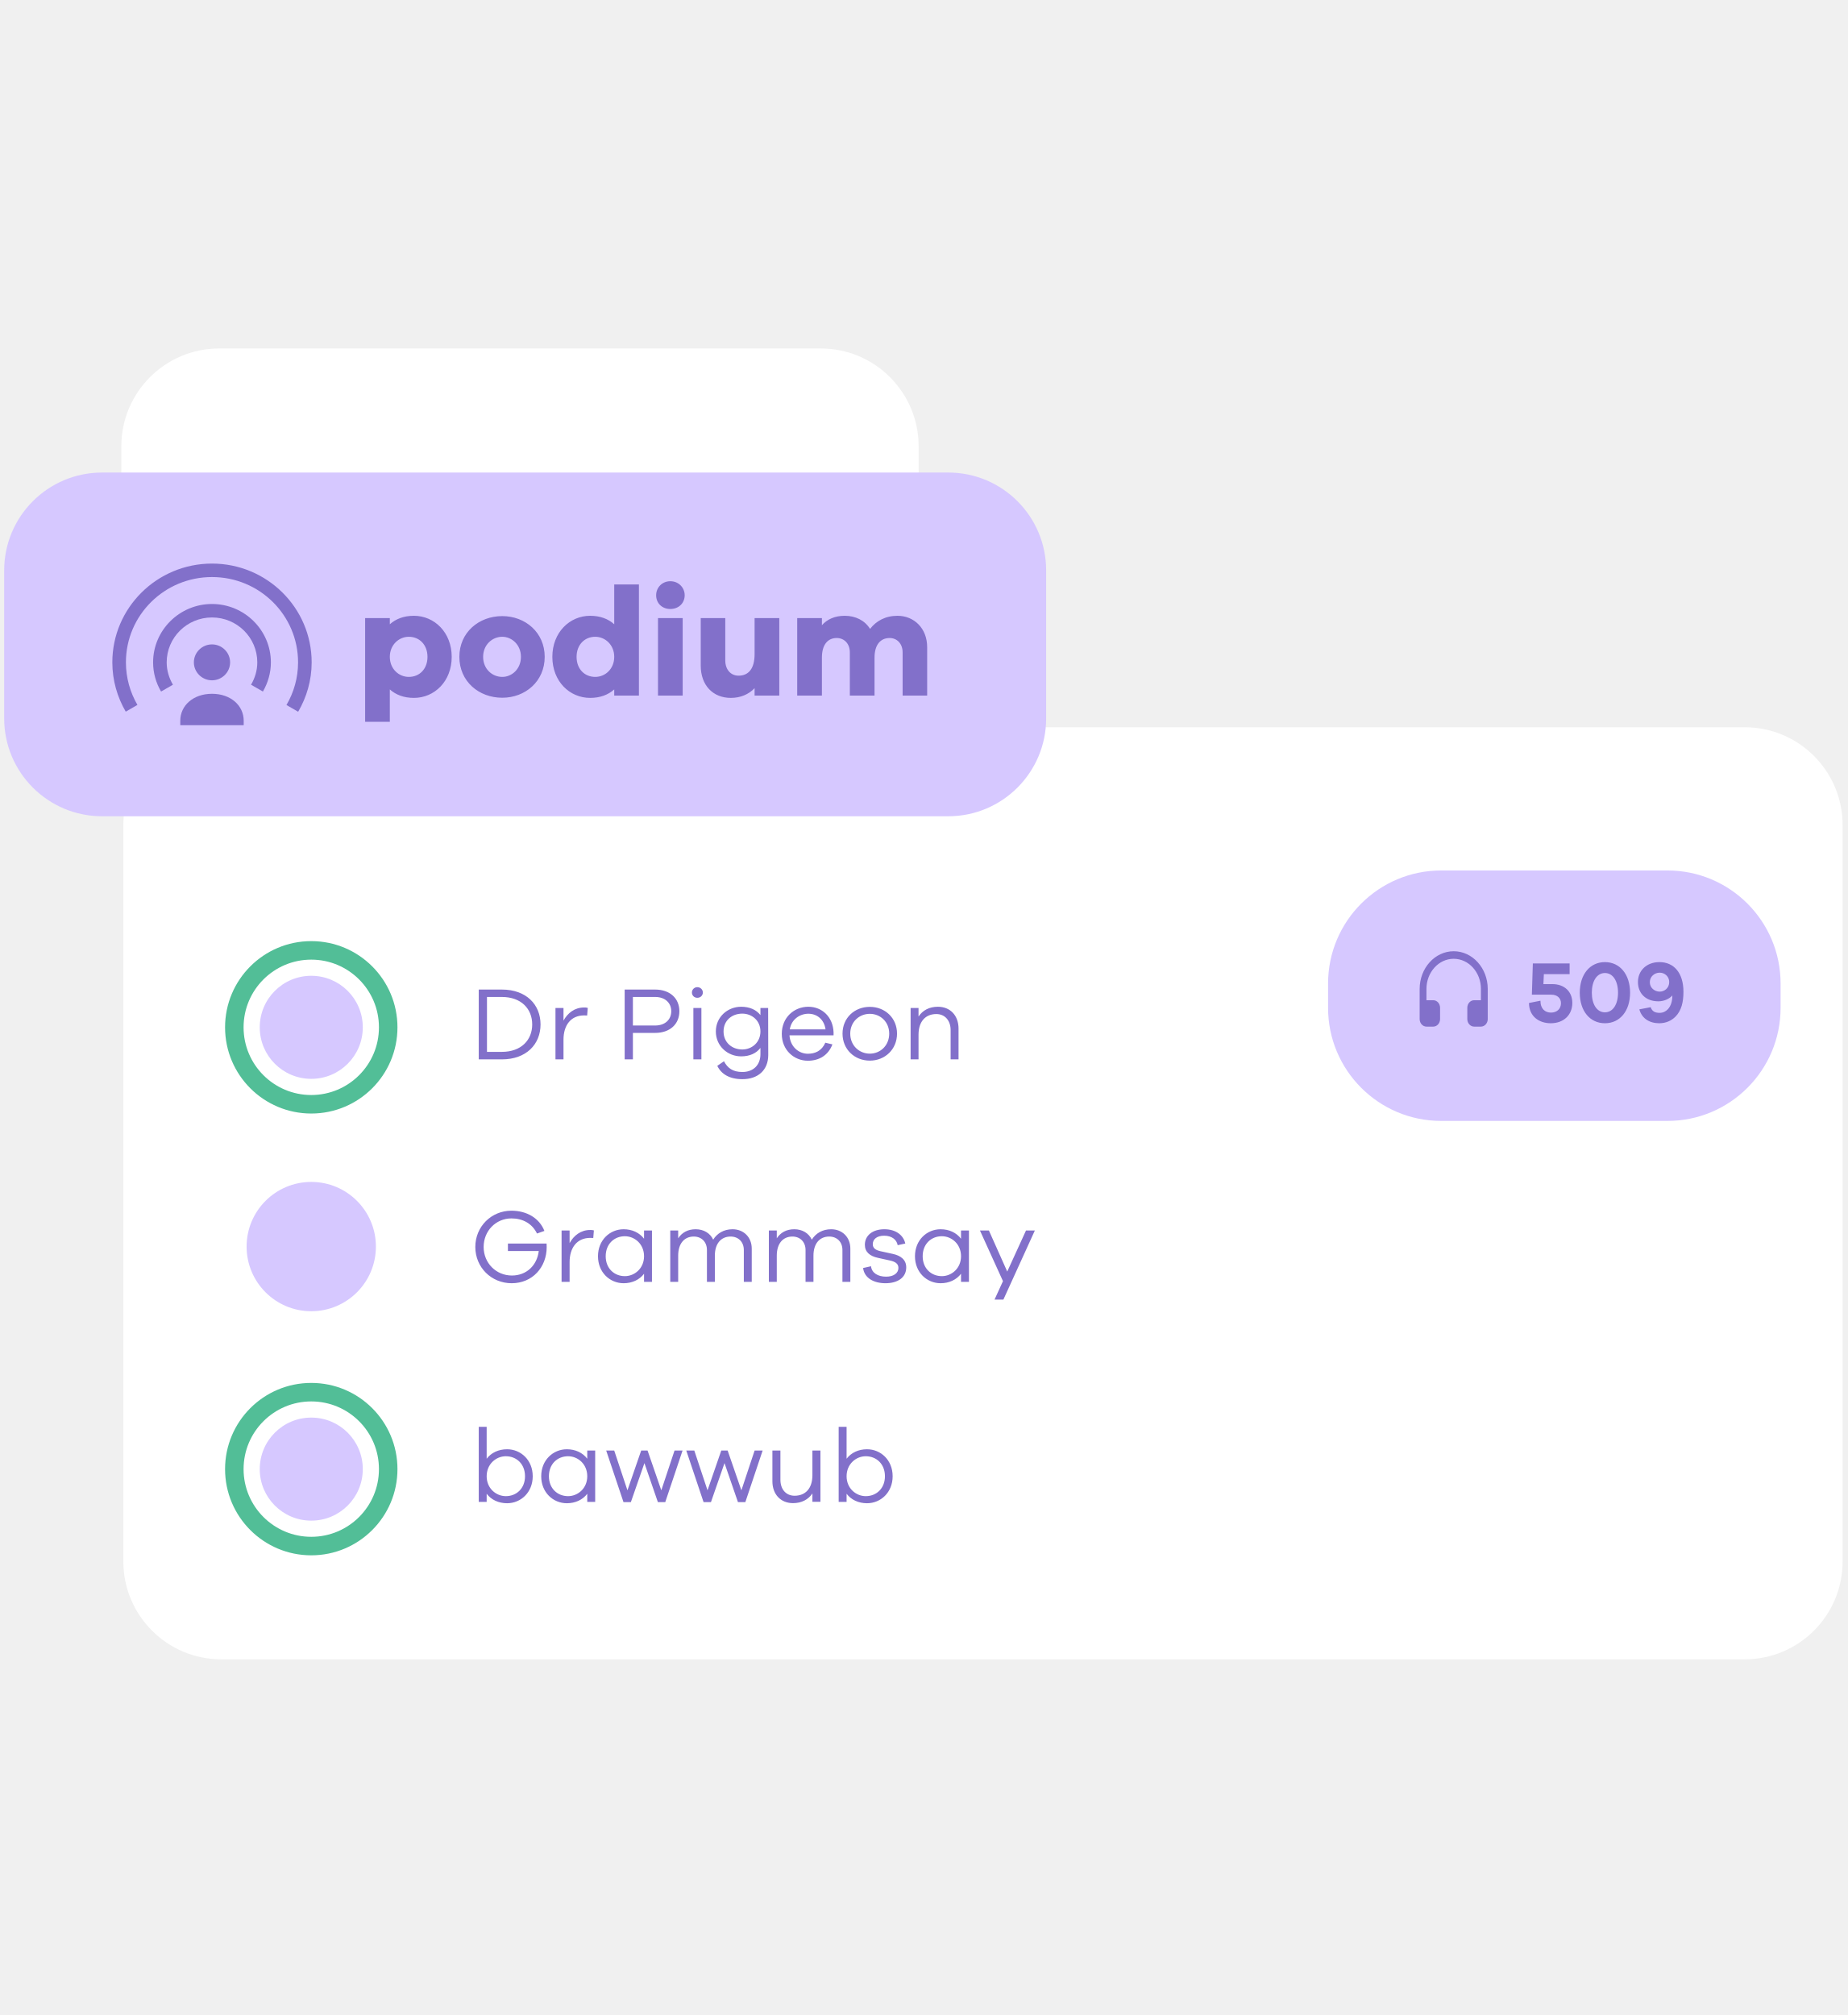
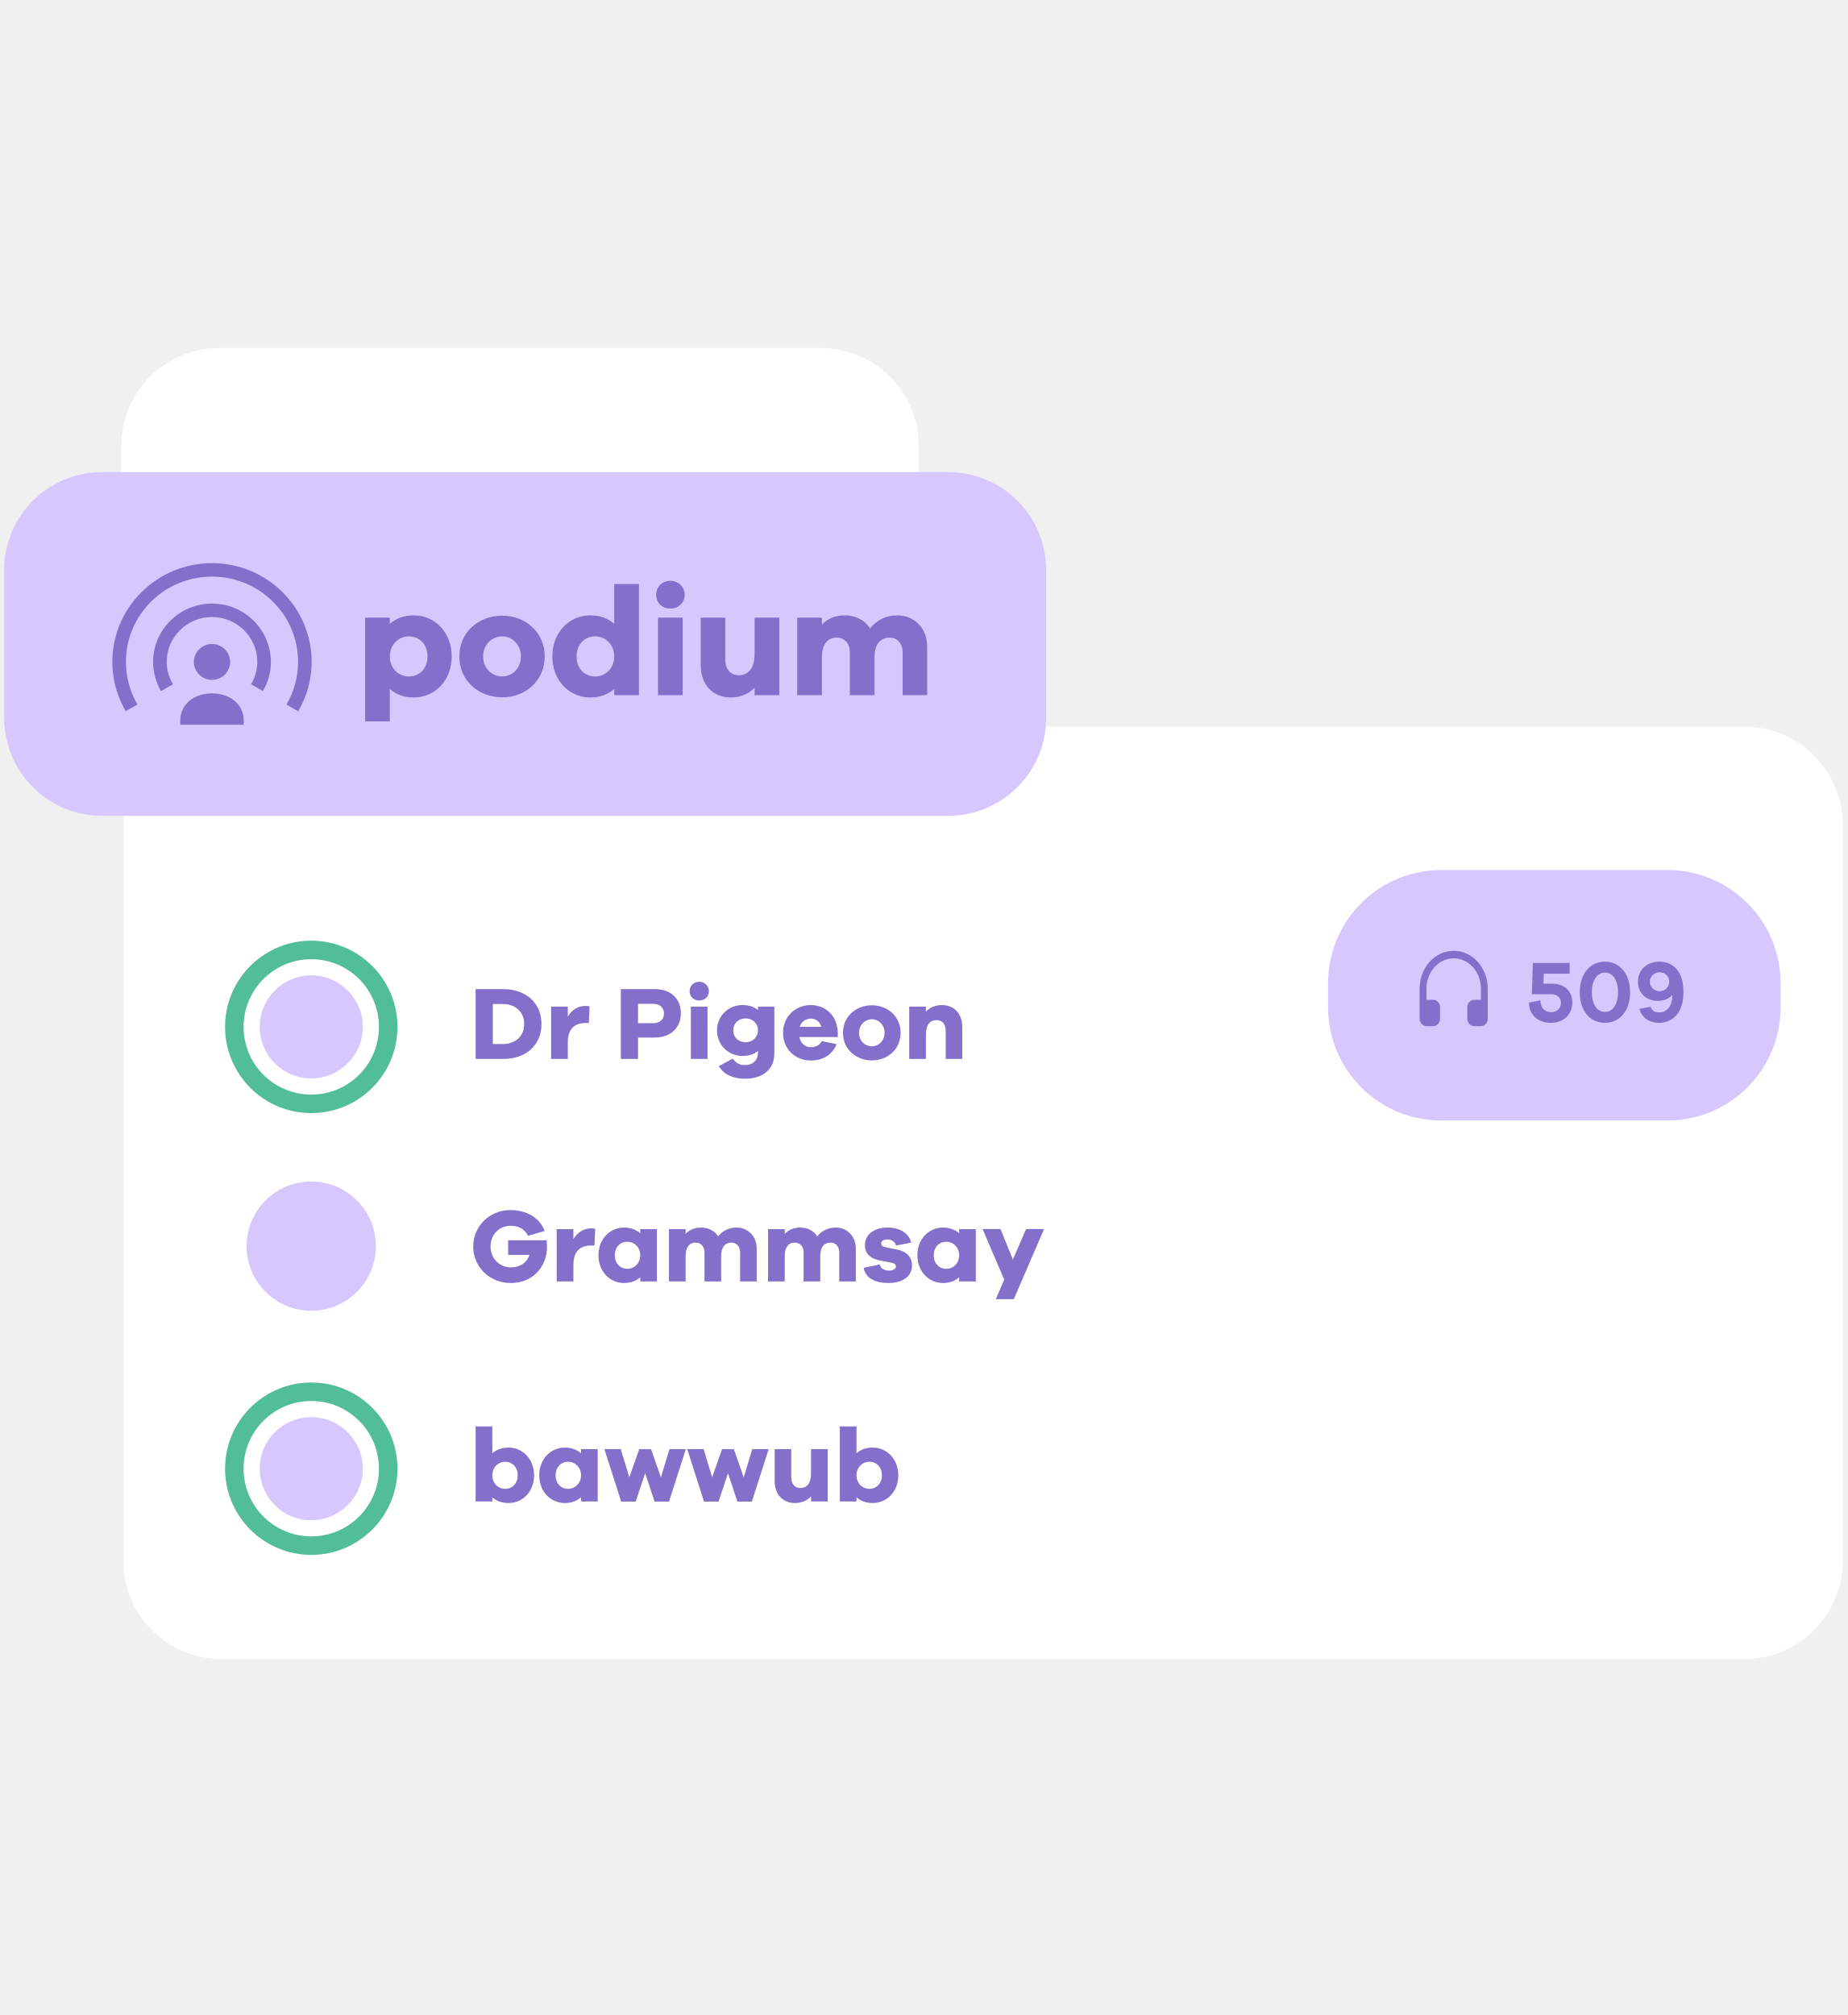
<svg xmlns="http://www.w3.org/2000/svg" width="343" height="374" viewBox="0 0 343 374" fill="none">
-   <rect x="22.895" y="134.984" width="319.14" height="172.999" rx="18.169" fill="white" />
-   <path d="M22.52 82.849C22.52 72.814 30.655 64.68 40.689 64.68H152.352C162.386 64.68 170.521 72.814 170.521 82.849V92.511C170.521 102.545 162.386 110.68 152.352 110.68H40.689C30.655 110.68 22.52 102.545 22.52 92.511V82.849Z" fill="white" />
-   <rect x="246.521" y="161.566" width="84" height="46.487" rx="21" fill="#D6C8FF" />
-   <path d="M269.84 176.557C266.355 176.557 263.521 179.694 263.521 183.551V189.147C263.521 189.919 264.086 190.546 264.784 190.546H266.048C266.746 190.546 267.312 189.919 267.312 189.147V187.049C267.312 186.276 266.746 185.65 266.048 185.65H264.784V183.551C264.784 180.465 267.053 177.956 269.84 177.956C272.628 177.956 274.896 180.465 274.896 183.551V185.65H273.632C272.934 185.65 272.368 186.276 272.368 187.049V189.147C272.368 189.919 272.934 190.546 273.632 190.546H274.896C275.593 190.546 276.16 189.919 276.16 189.147V183.551C276.16 179.694 273.325 176.557 269.84 176.557Z" fill="#8270CA" />
-   <path d="M286.494 182.659H288.147C290.369 182.659 291.86 184.021 291.86 186.161C291.86 188.35 290.288 189.923 287.856 189.923C285.683 189.923 283.818 188.642 283.818 186.161L285.942 185.74C285.942 187.28 286.834 187.945 287.904 187.945C289.007 187.945 289.753 187.248 289.753 186.194C289.753 185.253 289.039 184.621 287.985 184.621H284.353L284.532 178.817H291.358V180.811H286.575L286.494 182.659ZM297.912 178.574C300.701 178.574 302.582 180.876 302.582 184.248C302.582 187.637 300.701 189.923 297.912 189.923C295.124 189.923 293.243 187.637 293.243 184.248C293.243 180.876 295.124 178.574 297.912 178.574ZM297.912 187.896C299.404 187.896 300.344 186.405 300.344 184.248C300.344 182.092 299.404 180.6 297.912 180.6C296.421 180.6 295.48 182.092 295.48 184.248C295.48 186.405 296.421 187.896 297.912 187.896ZM308.03 178.574C310.705 178.574 312.488 180.568 312.488 184.086C312.488 186.032 312.099 187.572 311.029 188.674C310.283 189.436 309.246 189.923 307.997 189.923C306.165 189.923 304.755 189.015 304.301 187.345L306.409 186.94C306.668 187.734 307.235 187.994 308.078 187.994C308.695 187.994 309.23 187.718 309.603 187.313C310.202 186.664 310.429 185.756 310.429 184.767C309.813 185.448 308.824 185.853 307.835 185.853C305.484 185.853 304.041 184.362 304.041 182.27C304.041 180.13 305.679 178.574 308.03 178.574ZM308.078 184.054C309.003 184.054 309.846 183.357 309.846 182.27C309.846 181.233 309.003 180.535 308.078 180.535C307.138 180.535 306.246 181.249 306.246 182.303C306.246 183.357 307.138 184.054 308.078 184.054Z" fill="#8270CA" />
-   <path d="M67.343 190.679C67.343 195.961 63.061 200.243 57.779 200.243C52.497 200.243 48.215 195.961 48.215 190.679C48.215 185.397 52.497 181.115 57.779 181.115C63.061 181.115 67.343 185.397 67.343 190.679Z" fill="#D6C8FF" />
-   <path d="M67.343 272.679C67.343 277.961 63.061 282.243 57.779 282.243C52.497 282.243 48.215 277.961 48.215 272.679C48.215 267.397 52.497 263.115 57.779 263.115C63.061 263.115 67.343 267.397 67.343 272.679Z" fill="#D6C8FF" />
-   <path d="M69.776 231.375C69.776 238.002 64.404 243.375 57.776 243.375C51.149 243.375 45.776 238.002 45.776 231.375C45.776 224.748 51.149 219.375 57.776 219.375C64.404 219.375 69.776 224.748 69.776 231.375Z" fill="#D6C8FF" />
-   <path fill-rule="evenodd" clip-rule="evenodd" d="M57.778 203.244C64.717 203.244 70.342 197.619 70.342 190.68C70.342 183.741 64.717 178.116 57.778 178.116C50.84 178.116 45.214 183.741 45.214 190.68C45.214 197.619 50.84 203.244 57.778 203.244ZM57.778 206.68C66.615 206.68 73.778 199.516 73.778 190.68C73.778 181.843 66.615 174.68 57.778 174.68C48.942 174.68 41.778 181.843 41.778 190.68C41.778 199.516 48.942 206.68 57.778 206.68Z" fill="#52BE97" />
-   <path fill-rule="evenodd" clip-rule="evenodd" d="M57.778 285.244C64.717 285.244 70.342 279.619 70.342 272.68C70.342 265.741 64.717 260.116 57.778 260.116C50.84 260.116 45.214 265.741 45.214 272.68C45.214 279.619 50.84 285.244 57.778 285.244ZM57.778 288.68C66.615 288.68 73.778 281.516 73.778 272.68C73.778 263.843 66.615 256.68 57.778 256.68C48.942 256.68 41.778 263.843 41.778 272.68C41.778 281.516 48.942 288.68 57.778 288.68Z" fill="#52BE97" />
-   <rect x="0.776" y="87.707" width="193.414" height="63.797" rx="18.169" fill="#D6C8FF" />
-   <path fill-rule="evenodd" clip-rule="evenodd" d="M42.714 122.939C42.714 124.772 41.201 126.272 39.351 126.272C37.501 126.272 35.987 124.772 35.987 122.939C35.987 121.105 37.501 119.605 39.351 119.605C41.201 119.605 42.714 121.105 42.714 122.939ZM33.464 134.605V133.772C33.464 130.939 35.886 128.772 39.351 128.772C42.815 128.772 45.237 130.939 45.237 133.772V134.605H33.464ZM30.942 122.939C30.942 118.339 34.709 114.605 39.351 114.605C43.992 114.605 47.76 118.339 47.76 122.939C47.76 124.455 47.322 125.855 46.599 127.089L48.802 128.355C49.727 126.755 50.282 124.922 50.282 122.939C50.282 116.972 45.371 112.105 39.351 112.105C33.33 112.105 28.419 116.972 28.419 122.939C28.419 124.905 28.957 126.755 29.899 128.355L32.102 127.089C31.379 125.855 30.942 124.455 30.942 122.939Z" fill="#8270CA" />
-   <path d="M39.351 107.105C30.521 107.105 23.373 114.189 23.373 122.939C23.373 125.822 24.164 128.522 25.509 130.839L23.34 132.089C21.776 129.406 20.851 126.272 20.851 122.939C20.851 112.822 29.142 104.605 39.351 104.605C49.559 104.605 57.851 112.822 57.851 122.939C57.851 126.272 56.926 129.406 55.345 132.106L53.175 130.856C54.538 128.522 55.328 125.822 55.328 122.939C55.328 114.189 48.18 107.105 39.351 107.105Z" fill="#8270CA" />
-   <path d="M76.83 114.295C80.64 114.295 83.848 117.389 83.848 121.915C83.848 126.47 80.64 129.535 76.83 129.535C74.968 129.535 73.478 128.962 72.361 127.96V133.975H67.778V114.725H72.361V115.871C73.478 114.868 74.968 114.295 76.83 114.295ZM75.885 125.639C77.89 125.639 79.351 124.15 79.351 121.915C79.351 119.709 77.89 118.191 75.885 118.191C74.023 118.191 72.361 119.709 72.361 121.915C72.361 124.15 74.023 125.639 75.885 125.639ZM93.232 114.353C97.5 114.353 101.109 117.389 101.109 121.915C101.109 126.47 97.5 129.507 93.232 129.507C88.877 129.507 85.268 126.47 85.268 121.915C85.268 117.389 88.877 114.353 93.232 114.353ZM93.232 125.639C95.008 125.639 96.698 124.178 96.698 121.915C96.698 119.681 95.008 118.191 93.232 118.191C91.37 118.191 89.68 119.681 89.68 121.915C89.68 124.178 91.37 125.639 93.232 125.639ZM118.599 108.48V129.105H114.016V127.96C112.899 128.962 111.409 129.535 109.547 129.535C105.737 129.535 102.529 126.47 102.529 121.915C102.529 117.389 105.737 114.295 109.547 114.295C111.409 114.295 112.899 114.868 114.016 115.871V108.48H118.599ZM110.492 125.639C112.354 125.639 114.016 124.15 114.016 121.915C114.016 119.709 112.354 118.191 110.492 118.191C108.487 118.191 107.026 119.709 107.026 121.915C107.026 124.15 108.487 125.639 110.492 125.639ZM124.43 107.878C125.977 107.878 127.094 109.082 127.094 110.485C127.094 111.946 125.977 113.035 124.43 113.035C122.883 113.035 121.795 111.946 121.795 110.485C121.795 109.082 122.883 107.878 124.43 107.878ZM126.722 129.105H122.139V114.725H126.722V129.105ZM144.655 114.725V129.105H140.071V127.73C138.983 128.876 137.464 129.535 135.66 129.535C132.308 129.535 130.073 127.158 130.073 123.548V114.725H134.628V122.574C134.628 124.264 135.631 125.41 137.092 125.41C138.897 125.41 140.071 124.178 140.071 121.4V114.725H144.655ZM166.602 114.295C169.668 114.295 172.103 116.616 172.103 120.11V129.105H167.548V121.084C167.548 119.452 166.488 118.42 165.141 118.42C163.451 118.42 162.334 119.652 162.334 122.058V129.105H157.751V121.084C157.751 119.452 156.691 118.42 155.316 118.42C153.654 118.42 152.566 119.652 152.566 122.058V129.105H147.982V114.725H152.566V116.043C153.54 114.954 154.943 114.295 156.805 114.295C158.811 114.295 160.529 115.155 161.503 116.73C162.649 115.241 164.368 114.295 166.602 114.295Z" fill="#8270CA" />
-   <path d="M94.128 268.994C96.662 268.994 98.886 270.986 98.886 274.004C98.886 277.021 96.662 279.013 94.128 279.013C92.542 279.013 91.188 278.375 90.337 277.253V278.762H88.867V264.835H90.337V270.754C91.188 269.632 92.542 268.994 94.128 268.994ZM93.896 277.698C95.869 277.698 97.455 276.267 97.455 274.004C97.455 271.721 95.869 270.29 93.896 270.29C92.097 270.29 90.337 271.721 90.337 274.004C90.337 276.267 92.097 277.698 93.896 277.698ZM110.48 269.226V278.762H109.01V277.253C108.159 278.375 106.805 279.013 105.219 279.013C102.685 279.013 100.461 277.021 100.461 274.004C100.461 270.986 102.685 268.994 105.219 268.994C106.805 268.994 108.159 269.632 109.01 270.754V269.226H110.48ZM105.451 277.698C107.25 277.698 109.01 276.267 109.01 274.004C109.01 271.721 107.25 270.29 105.451 270.29C103.479 270.29 101.892 271.721 101.892 274.004C101.892 276.267 103.479 277.698 105.451 277.698ZM126.7 269.226L123.489 278.8H122.116L119.621 271.566L117.106 278.8H115.733L112.522 269.226H114.011L116.468 276.615L119.021 269.226H120.201L122.754 276.615L125.211 269.226H126.7ZM141.565 269.226L138.355 278.8H136.981L134.486 271.566L131.972 278.8H130.598L127.388 269.226H128.877L131.333 276.615L133.887 269.226H135.066L137.62 276.615L140.076 269.226H141.565ZM152.292 269.226V278.742H150.802V277.195C150.029 278.336 148.791 278.994 147.205 278.994C144.903 278.994 143.375 277.35 143.375 274.932V269.226H144.864V274.661C144.864 276.441 145.909 277.621 147.495 277.621C149.487 277.621 150.802 276.286 150.802 273.81V269.226H152.292ZM160.938 268.994C163.472 268.994 165.696 270.986 165.696 274.004C165.696 277.021 163.472 279.013 160.938 279.013C159.352 279.013 157.998 278.375 157.147 277.253V278.762H155.677V264.835H157.147V270.754C157.998 269.632 159.352 268.994 160.938 268.994ZM160.706 277.698C162.679 277.698 164.265 276.267 164.265 274.004C164.265 271.721 162.679 270.29 160.706 270.29C158.907 270.29 157.147 271.721 157.147 274.004C157.147 276.267 158.907 277.698 160.706 277.698Z" fill="#8270CA" />
-   <path d="M88.867 183.67H93.161C97.707 183.67 100.337 186.474 100.337 190.149C100.337 193.805 97.707 196.629 93.161 196.629H88.867V183.67ZM90.395 195.236H93.142C96.778 195.236 98.79 193.012 98.79 190.149C98.79 187.267 96.778 185.043 93.142 185.043H90.395V195.236ZM108.428 186.996C108.661 186.996 108.835 186.996 109.105 187.074L108.989 188.486C108.815 188.467 108.603 188.467 108.428 188.467C105.895 188.467 104.599 190.381 104.599 192.954V196.629H103.109V187.093H104.599V189.434C105.372 188.022 106.668 186.996 108.428 186.996ZM115.954 183.67H121.602C124.368 183.67 126.108 185.314 126.108 187.693C126.108 190.072 124.368 191.716 121.602 191.716H117.482V196.629H115.954V183.67ZM117.482 190.343H121.602C123.459 190.343 124.6 189.24 124.6 187.693C124.6 186.145 123.459 185.043 121.602 185.043H117.482V190.343ZM129.442 183.225C130.023 183.225 130.467 183.689 130.467 184.211C130.467 184.772 130.023 185.198 129.442 185.198C128.862 185.198 128.437 184.772 128.437 184.211C128.437 183.689 128.862 183.225 129.442 183.225ZM130.197 196.629H128.707V187.093H130.197V196.629ZM142.586 187.093L142.606 195.855C142.586 198.64 140.691 200.304 137.809 200.304C135.449 200.304 133.882 199.375 133.147 197.828L134.385 196.977C135.062 198.254 136.029 198.969 137.809 198.969C139.82 198.969 141.155 197.693 141.155 195.662V194.501C140.381 195.507 139.163 196.068 137.577 196.068C135.062 196.068 132.877 194.153 132.877 191.445C132.877 188.757 135.062 186.861 137.577 186.861C139.163 186.861 140.381 187.422 141.155 188.408V187.093H142.586ZM137.79 194.791C139.569 194.791 141.155 193.476 141.155 191.445C141.155 189.414 139.569 188.138 137.79 188.138C135.855 188.138 134.308 189.414 134.308 191.445C134.308 193.476 135.855 194.791 137.79 194.791ZM154.73 191.619V192.161H146.548C146.683 194.308 148.308 195.584 149.952 195.584C151.306 195.584 152.525 195.062 153.202 193.534L154.517 193.844C153.763 195.836 152.099 196.88 149.952 196.88C147.418 196.88 145.117 194.927 145.117 191.89C145.117 188.834 147.418 186.861 150.049 186.861C152.621 186.861 154.633 188.776 154.73 191.619ZM150.049 188.157C148.502 188.157 146.896 189.182 146.606 191.058H153.24C152.97 189.182 151.635 188.157 150.049 188.157ZM161.461 186.88C164.266 186.88 166.509 188.931 166.509 191.851C166.509 194.772 164.266 196.861 161.461 196.861C158.618 196.861 156.393 194.772 156.393 191.851C156.393 188.931 158.618 186.88 161.461 186.88ZM161.461 195.565C163.414 195.565 165.059 194.056 165.059 191.851C165.059 189.666 163.414 188.176 161.461 188.176C159.488 188.176 157.825 189.666 157.825 191.851C157.825 194.056 159.488 195.565 161.461 195.565ZM174.099 186.861C176.401 186.861 177.929 188.505 177.929 190.923V196.629H176.459V191.194C176.459 189.414 175.395 188.215 173.809 188.215C171.817 188.215 170.501 189.569 170.501 192.045V196.629H169.031V187.093H170.501V188.679C171.275 187.519 172.494 186.861 174.099 186.861Z" fill="#8270CA" />
-   <path d="M94.283 230.808H101.459C101.478 231.059 101.478 231.272 101.478 231.465C101.478 235.218 98.828 238.177 94.979 238.177C91.188 238.177 88.229 235.218 88.229 231.446C88.229 227.674 91.188 224.715 94.941 224.715C97.765 224.715 100.124 226.088 101.053 228.467L99.679 228.951C98.77 227.075 97.01 226.146 94.941 226.146C92.039 226.146 89.776 228.467 89.776 231.446C89.776 234.425 92.078 236.746 95.018 236.746C97.784 236.746 99.699 234.812 100.008 232.2H94.283V230.808ZM109.562 228.293C109.794 228.293 109.968 228.293 110.239 228.371L110.123 229.783C109.949 229.763 109.736 229.763 109.562 229.763C107.028 229.763 105.732 231.678 105.732 234.251V237.926H104.243V228.39H105.732V230.73C106.506 229.319 107.802 228.293 109.562 228.293ZM121.02 228.39V237.926H119.55V236.417C118.699 237.539 117.345 238.177 115.759 238.177C113.225 238.177 111.001 236.185 111.001 233.168C111.001 230.15 113.225 228.158 115.759 228.158C117.345 228.158 118.699 228.796 119.55 229.918V228.39H121.02ZM115.991 236.862C117.79 236.862 119.55 235.431 119.55 233.168C119.55 230.885 117.79 229.454 115.991 229.454C114.018 229.454 112.432 230.885 112.432 233.168C112.432 235.431 114.018 236.862 115.991 236.862ZM135.983 228.158C137.994 228.158 139.542 229.589 139.542 231.756V237.926H138.072V232.007C138.072 230.498 137.046 229.512 135.615 229.512C133.855 229.512 132.694 230.808 132.694 233.052V237.926H131.224V232.007C131.224 230.498 130.199 229.512 128.787 229.512C127.027 229.512 125.886 230.808 125.886 233.052V237.926H124.416V228.39H125.886V229.841C126.563 228.796 127.646 228.158 129.135 228.158C130.605 228.158 131.824 228.874 132.385 230.092C133.12 228.912 134.358 228.158 135.983 228.158ZM154.286 228.158C156.297 228.158 157.845 229.589 157.845 231.756V237.926H156.375V232.007C156.375 230.498 155.35 229.512 153.918 229.512C152.158 229.512 150.998 230.808 150.998 233.052V237.926H149.528V232.007C149.528 230.498 148.503 229.512 147.091 229.512C145.33 229.512 144.189 230.808 144.189 233.052V237.926H142.719V228.39H144.189V229.841C144.866 228.796 145.949 228.158 147.439 228.158C148.909 228.158 150.127 228.874 150.688 230.092C151.423 228.912 152.661 228.158 154.286 228.158ZM160.21 235.353L161.68 235.024C161.816 236.282 162.976 236.959 164.485 236.959C165.858 236.959 166.767 236.32 166.767 235.334C166.767 234.541 166.168 234.173 165.2 233.961L163.015 233.477C161.429 233.148 160.539 232.355 160.539 231.04C160.539 229.319 161.97 228.158 164.156 228.158C166.303 228.158 167.696 229.26 168.044 230.808L166.632 231.117C166.438 230.073 165.529 229.357 164.117 229.357C162.763 229.357 162.009 230.015 162.009 230.924C162.009 231.678 162.531 232.026 163.46 232.239L165.761 232.742C167.154 233.052 168.218 233.787 168.218 235.237C168.218 237.113 166.651 238.177 164.369 238.177C162.183 238.177 160.442 237.21 160.21 235.353ZM179.859 228.39V237.926H178.389V236.417C177.538 237.539 176.184 238.177 174.598 238.177C172.064 238.177 169.84 236.185 169.84 233.168C169.84 230.15 172.064 228.158 174.598 228.158C176.184 228.158 177.538 228.796 178.389 229.918V228.39H179.859ZM174.83 236.862C176.629 236.862 178.389 235.431 178.389 233.168C178.389 230.885 176.629 229.454 174.83 229.454C172.857 229.454 171.271 230.885 171.271 233.168C171.271 235.431 172.857 236.862 174.83 236.862ZM192.094 228.39L186.253 241.214H184.609L186.175 237.79L181.901 228.39H183.564L186.968 236.011L190.45 228.39H192.094Z" fill="#8270CA" />
+   <rect x="22.895" y="134.904" width="319.14" height="172.999" rx="18.169" fill="white" />
+   <path d="M22.52 82.769C22.52 72.734 30.655 64.6 40.689 64.6H152.352C162.386 64.6 170.521 72.734 170.521 82.769V92.431C170.521 102.465 162.386 110.6 152.352 110.6H40.689C30.655 110.6 22.52 102.465 22.52 92.431V82.769Z" fill="white" />
+   <rect x="246.521" y="161.486" width="84" height="46.487" rx="21" fill="#D6C8FF" />
+   <path d="M269.84 176.477C266.355 176.477 263.521 179.614 263.521 183.471V189.067C263.521 189.839 264.086 190.466 264.784 190.466H266.048C266.746 190.466 267.312 189.839 267.312 189.067V186.969C267.312 186.196 266.746 185.57 266.048 185.57H264.784V183.471C264.784 180.385 267.053 177.875 269.84 177.875C272.628 177.875 274.896 180.385 274.896 183.471V185.57H273.632C272.934 185.57 272.368 186.196 272.368 186.969V189.067C272.368 189.839 272.934 190.466 273.632 190.466H274.896C275.593 190.466 276.16 189.839 276.16 189.067V183.471C276.16 179.614 273.325 176.477 269.84 176.477Z" fill="#8270CA" />
+   <path d="M286.494 182.579H288.147C290.369 182.579 291.86 183.941 291.86 186.081C291.86 188.27 290.288 189.843 287.856 189.843C285.683 189.843 283.818 188.562 283.818 186.081L285.942 185.66C285.942 187.2 286.834 187.865 287.904 187.865C289.007 187.865 289.753 187.168 289.753 186.114C289.753 185.173 289.039 184.541 287.985 184.541H284.353L284.532 178.737H291.358V180.731H286.575L286.494 182.579ZM297.912 178.494C300.701 178.494 302.582 180.796 302.582 184.168C302.582 187.557 300.701 189.843 297.912 189.843C295.124 189.843 293.243 187.557 293.243 184.168C293.243 180.796 295.124 178.494 297.912 178.494ZM297.912 187.816C299.404 187.816 300.344 186.325 300.344 184.168C300.344 182.012 299.404 180.52 297.912 180.52C296.421 180.52 295.48 182.012 295.48 184.168C295.48 186.325 296.421 187.816 297.912 187.816ZM308.03 178.494C310.705 178.494 312.488 180.488 312.488 184.006C312.488 185.952 312.099 187.492 311.029 188.594C310.283 189.356 309.246 189.843 307.997 189.843C306.165 189.843 304.755 188.935 304.301 187.265L306.409 186.86C306.668 187.654 307.235 187.913 308.078 187.913C308.695 187.913 309.23 187.638 309.603 187.232C310.202 186.584 310.429 185.676 310.429 184.687C309.813 185.368 308.824 185.773 307.835 185.773C305.484 185.773 304.041 184.282 304.041 182.19C304.041 180.05 305.679 178.494 308.03 178.494ZM308.078 183.974C309.003 183.974 309.846 183.276 309.846 182.19C309.846 181.152 309.003 180.455 308.078 180.455C307.138 180.455 306.246 181.169 306.246 182.223C306.246 183.276 307.138 183.974 308.078 183.974Z" fill="#8270CA" />
+   <path d="M67.343 190.599C67.343 195.881 63.061 200.163 57.779 200.163C52.497 200.163 48.215 195.881 48.215 190.599C48.215 185.317 52.497 181.035 57.779 181.035C63.061 181.035 67.343 185.317 67.343 190.599Z" fill="#D6C8FF" />
+   <path d="M67.343 272.599C67.343 277.881 63.061 282.163 57.779 282.163C52.497 282.163 48.215 277.881 48.215 272.599C48.215 267.317 52.497 263.035 57.779 263.035C63.061 263.035 67.343 267.317 67.343 272.599Z" fill="#D6C8FF" />
+   <path d="M69.776 231.295C69.776 237.922 64.404 243.295 57.776 243.295C51.149 243.295 45.776 237.922 45.776 231.295C45.776 224.668 51.149 219.295 57.776 219.295C64.404 219.295 69.776 224.668 69.776 231.295Z" fill="#D6C8FF" />
+   <path fill-rule="evenodd" clip-rule="evenodd" d="M57.778 203.164C64.717 203.164 70.342 197.538 70.342 190.6C70.342 183.661 64.717 178.036 57.778 178.036C50.84 178.036 45.214 183.661 45.214 190.6C45.214 197.538 50.84 203.164 57.778 203.164ZM57.778 206.6C66.615 206.6 73.778 199.436 73.778 190.6C73.778 181.763 66.615 174.6 57.778 174.6C48.942 174.6 41.778 181.763 41.778 190.6C41.778 199.436 48.942 206.6 57.778 206.6Z" fill="#52BE97" />
+   <path fill-rule="evenodd" clip-rule="evenodd" d="M57.778 285.164C64.717 285.164 70.342 279.538 70.342 272.6C70.342 265.661 64.717 260.036 57.778 260.036C50.84 260.036 45.214 265.661 45.214 272.6C45.214 279.538 50.84 285.164 57.778 285.164ZM57.778 288.6C66.615 288.6 73.778 281.436 73.778 272.6C73.778 263.763 66.615 256.6 57.778 256.6C48.942 256.6 41.778 263.763 41.778 272.6C41.778 281.436 48.942 288.6 57.778 288.6Z" fill="#52BE97" />
+   <rect x="0.776" y="87.627" width="193.414" height="63.797" rx="18.169" fill="#D6C8FF" />
+   <path fill-rule="evenodd" clip-rule="evenodd" d="M42.714 122.859C42.714 124.692 41.201 126.192 39.351 126.192C37.501 126.192 35.987 124.692 35.987 122.859C35.987 121.025 37.501 119.525 39.351 119.525C41.201 119.525 42.714 121.025 42.714 122.859ZM33.464 134.525V133.692C33.464 130.859 35.886 128.692 39.351 128.692C42.815 128.692 45.237 130.859 45.237 133.692V134.525H33.464ZM30.942 122.859C30.942 118.259 34.709 114.525 39.351 114.525C43.992 114.525 47.76 118.259 47.76 122.859C47.76 124.375 47.322 125.775 46.599 127.009L48.802 128.275C49.727 126.675 50.282 124.842 50.282 122.859C50.282 116.892 45.371 112.025 39.351 112.025C33.33 112.025 28.419 116.892 28.419 122.859C28.419 124.825 28.957 126.675 29.899 128.275L32.102 127.009C31.379 125.775 30.942 124.375 30.942 122.859Z" fill="#8270CA" />
+   <path d="M39.351 107.025C30.521 107.025 23.373 114.109 23.373 122.859C23.373 125.742 24.164 128.442 25.509 130.759L23.34 132.009C21.776 129.325 20.851 126.192 20.851 122.859C20.851 112.742 29.142 104.525 39.351 104.525C49.559 104.525 57.851 112.742 57.851 122.859C57.851 126.192 56.926 129.325 55.345 132.025L53.175 130.775C54.538 128.442 55.328 125.742 55.328 122.859C55.328 114.109 48.18 107.025 39.351 107.025Z" fill="#8270CA" />
+   <path d="M76.83 114.215C80.64 114.215 83.848 117.309 83.848 121.835C83.848 126.39 80.64 129.455 76.83 129.455C74.968 129.455 73.478 128.882 72.361 127.88V133.895H67.778V114.645H72.361V115.791C73.478 114.788 74.968 114.215 76.83 114.215ZM75.885 125.559C77.89 125.559 79.351 124.07 79.351 121.835C79.351 119.629 77.89 118.111 75.885 118.111C74.023 118.111 72.361 119.629 72.361 121.835C72.361 124.07 74.023 125.559 75.885 125.559ZM93.232 114.272C97.5 114.272 101.109 117.309 101.109 121.835C101.109 126.39 97.5 129.426 93.232 129.426C88.877 129.426 85.268 126.39 85.268 121.835C85.268 117.309 88.877 114.272 93.232 114.272ZM93.232 125.559C95.008 125.559 96.698 124.098 96.698 121.835C96.698 119.601 95.008 118.111 93.232 118.111C91.37 118.111 89.68 119.601 89.68 121.835C89.68 124.098 91.37 125.559 93.232 125.559ZM118.599 108.4V129.025H114.016V127.88C112.899 128.882 111.409 129.455 109.547 129.455C105.737 129.455 102.529 126.39 102.529 121.835C102.529 117.309 105.737 114.215 109.547 114.215C111.409 114.215 112.899 114.788 114.016 115.791V108.4H118.599ZM110.492 125.559C112.354 125.559 114.016 124.07 114.016 121.835C114.016 119.629 112.354 118.111 110.492 118.111C108.487 118.111 107.026 119.629 107.026 121.835C107.026 124.07 108.487 125.559 110.492 125.559ZM124.43 107.798C125.977 107.798 127.094 109.002 127.094 110.405C127.094 111.866 125.977 112.955 124.43 112.955C122.883 112.955 121.795 111.866 121.795 110.405C121.795 109.002 122.883 107.798 124.43 107.798ZM126.722 129.025H122.139V114.645H126.722V129.025ZM144.655 114.645V129.025H140.071V127.65C138.983 128.796 137.464 129.455 135.66 129.455C132.308 129.455 130.073 127.077 130.073 123.468V114.645H134.628V122.494C134.628 124.184 135.631 125.33 137.092 125.33C138.897 125.33 140.071 124.098 140.071 121.319V114.645H144.655ZM166.602 114.215C169.668 114.215 172.103 116.536 172.103 120.03V129.025H167.548V121.004C167.548 119.372 166.488 118.34 165.141 118.34C163.451 118.34 162.334 119.572 162.334 121.978V129.025H157.751V121.004C157.751 119.372 156.691 118.34 155.316 118.34C153.654 118.34 152.566 119.572 152.566 121.978V129.025H147.982V114.645H152.566V115.963C153.54 114.874 154.943 114.215 156.805 114.215C158.811 114.215 160.529 115.075 161.503 116.65C162.649 115.16 164.368 114.215 166.602 114.215Z" fill="#8270CA" />
+   <path d="M94.399 268.682C96.972 268.682 99.138 270.771 99.138 273.827C99.138 276.902 96.972 278.972 94.399 278.972C93.142 278.972 92.136 278.585 91.382 277.908V278.682H88.287V264.755H91.382V269.746C92.136 269.069 93.142 268.682 94.399 268.682ZM93.761 276.341C95.115 276.341 96.101 275.335 96.101 273.827C96.101 272.337 95.115 271.312 93.761 271.312C92.504 271.312 91.382 272.337 91.382 273.827C91.382 275.335 92.504 276.341 93.761 276.341ZM110.947 268.972V278.682H107.853V277.908C107.098 278.585 106.092 278.972 104.835 278.972C102.263 278.972 100.096 276.902 100.096 273.827C100.096 270.771 102.263 268.682 104.835 268.682C106.092 268.682 107.098 269.069 107.853 269.746V268.972H110.947ZM105.473 276.341C106.731 276.341 107.853 275.335 107.853 273.827C107.853 272.337 106.731 271.312 105.473 271.312C104.12 271.312 103.133 272.337 103.133 273.827C103.133 275.335 104.12 276.341 105.473 276.341ZM127.302 268.972L124.188 278.701H121.5L119.759 273.44L117.999 278.701H115.31L112.196 268.972H115.233L116.819 274.194L118.656 268.972H120.842L122.679 274.214L124.265 268.972H127.302ZM142.678 268.972L139.564 278.701H136.875L135.134 273.44L133.374 278.701H130.686L127.571 268.972H130.608L132.194 274.194L134.032 268.972H136.217L138.055 274.214L139.641 268.972H142.678ZM153.643 268.972V278.682H150.548V277.753C149.813 278.527 148.788 278.972 147.57 278.972C145.307 278.972 143.798 277.366 143.798 274.929V268.972H146.873V274.272C146.873 275.413 147.55 276.186 148.537 276.186C149.755 276.186 150.548 275.355 150.548 273.479V268.972H153.643ZM162.002 268.682C164.575 268.682 166.741 270.771 166.741 273.827C166.741 276.902 164.575 278.972 162.002 278.972C160.745 278.972 159.739 278.585 158.985 277.908V278.682H155.89V264.755H158.985V269.746C159.739 269.069 160.745 268.682 162.002 268.682ZM161.364 276.341C162.718 276.341 163.704 275.335 163.704 273.827C163.704 272.337 162.718 271.312 161.364 271.312C160.107 271.312 158.985 272.337 158.985 273.827C158.985 275.335 160.107 276.341 161.364 276.341Z" fill="#8270CA" />
+   <path d="M88.287 183.59H93.413C97.687 183.59 100.511 186.22 100.511 190.069C100.511 193.918 97.687 196.549 93.413 196.549H88.287V183.59ZM91.478 193.783H93.296C95.714 193.783 97.3 192.313 97.3 190.069C97.3 187.826 95.714 186.355 93.296 186.355H91.478V193.783ZM108.743 186.704C109.014 186.704 109.208 186.723 109.44 186.781L109.304 189.876H108.743C106.577 189.876 105.397 190.998 105.397 193.512V196.549H102.302V186.839H105.397V188.696C106.093 187.535 107.157 186.704 108.743 186.704ZM115.241 183.59H121.624C124.545 183.59 126.382 185.388 126.382 188.058C126.382 190.785 124.487 192.584 121.489 192.584H118.433V196.549H115.241V183.59ZM118.433 189.914H121.257C122.495 189.914 123.249 189.199 123.249 188.096C123.249 187.052 122.495 186.317 121.257 186.317H118.433V189.914ZM129.788 182.216C130.832 182.216 131.587 183.029 131.587 183.976C131.587 184.963 130.832 185.698 129.788 185.698C128.743 185.698 128.008 184.963 128.008 183.976C128.008 183.029 128.743 182.216 129.788 182.216ZM131.335 196.549H128.24V186.839H131.335V196.549ZM143.733 186.839V195.582C143.733 198.58 141.451 200.224 138.298 200.224C136.074 200.224 134.372 199.45 133.424 197.883L135.996 196.491C136.731 197.361 137.273 197.69 138.279 197.69C139.691 197.69 140.697 196.858 140.697 195.33V195.059C140 195.659 139.033 195.988 137.776 195.988C135.242 195.988 133.095 193.976 133.095 191.23C133.095 188.541 135.242 186.549 137.776 186.549C139.033 186.549 140 186.878 140.697 187.477V186.839H143.733ZM138.434 193.454C139.672 193.454 140.697 192.526 140.697 191.23C140.697 189.934 139.672 189.025 138.434 189.025C137.08 189.025 136.113 189.934 136.113 191.23C136.113 192.526 137.08 193.454 138.434 193.454ZM155.509 191.694V192.487H148.391C148.642 193.648 149.435 194.363 150.48 194.363C151.195 194.363 152.027 194.189 152.549 193.241L155.296 193.802C154.464 195.853 152.704 196.839 150.48 196.839C147.675 196.839 145.354 194.769 145.354 191.694C145.354 188.638 147.675 186.549 150.499 186.549C153.246 186.549 155.451 188.522 155.509 191.694ZM150.499 189.063C149.629 189.063 148.739 189.605 148.449 190.591H152.453C152.162 189.547 151.389 189.063 150.499 189.063ZM161.857 186.588C164.739 186.588 167.176 188.638 167.176 191.694C167.176 194.769 164.739 196.82 161.857 196.82C158.917 196.82 156.48 194.769 156.48 191.694C156.48 188.638 158.917 186.588 161.857 186.588ZM161.857 194.208C163.056 194.208 164.197 193.222 164.197 191.694C164.197 190.185 163.056 189.179 161.857 189.179C160.599 189.179 159.458 190.185 159.458 191.694C159.458 193.222 160.599 194.208 161.857 194.208ZM174.846 186.549C177.109 186.549 178.617 188.154 178.617 190.591V196.549H175.542V191.249C175.542 190.108 174.865 189.334 173.879 189.334C172.66 189.334 171.867 190.166 171.867 192.042V196.549H168.772V186.839H171.867V187.767C172.602 186.994 173.627 186.549 174.846 186.549Z" fill="#8270CA" />
+   <path d="M94.322 230.206H101.459C101.517 230.67 101.536 231.057 101.536 231.385C101.536 235.312 98.732 238.136 94.825 238.136C90.898 238.136 87.842 235.176 87.842 231.366C87.842 227.575 90.879 224.596 94.766 224.596C97.648 224.596 100.182 225.95 101.091 228.484L98.016 229.374C97.262 227.904 96.024 227.517 94.766 227.517C92.658 227.517 91.053 229.18 91.053 231.366C91.053 233.571 92.697 235.235 94.863 235.235C96.565 235.235 97.803 234.345 98.287 232.913H94.322V230.206ZM109.782 228.001C110.053 228.001 110.246 228.02 110.479 228.078L110.343 231.173H109.782C107.616 231.173 106.436 232.294 106.436 234.809V237.846H103.341V228.136H106.436V229.993C107.132 228.832 108.196 228.001 109.782 228.001ZM121.941 228.136V237.846H118.846V237.072C118.092 237.749 117.086 238.136 115.828 238.136C113.256 238.136 111.09 236.066 111.09 232.991C111.09 229.935 113.256 227.846 115.828 227.846C117.086 227.846 118.092 228.233 118.846 228.91V228.136H121.941ZM116.467 235.505C117.724 235.505 118.846 234.5 118.846 232.991C118.846 231.501 117.724 230.476 116.467 230.476C115.113 230.476 114.126 231.501 114.126 232.991C114.126 234.5 115.113 235.505 116.467 235.505ZM136.748 227.846C138.818 227.846 140.462 229.413 140.462 231.772V237.846H137.386V232.43C137.386 231.327 136.671 230.631 135.762 230.631C134.62 230.631 133.866 231.463 133.866 233.088V237.846H130.771V232.43C130.771 231.327 130.056 230.631 129.127 230.631C128.005 230.631 127.27 231.463 127.27 233.088V237.846H124.176V228.136H127.27V229.026C127.928 228.291 128.876 227.846 130.133 227.846C131.487 227.846 132.648 228.426 133.305 229.49C134.079 228.484 135.239 227.846 136.748 227.846ZM155.146 227.846C157.215 227.846 158.86 229.413 158.86 231.772V237.846H155.784V232.43C155.784 231.327 155.068 230.631 154.159 230.631C153.018 230.631 152.264 231.463 152.264 233.088V237.846H149.169V232.43C149.169 231.327 148.453 230.631 147.525 230.631C146.403 230.631 145.668 231.463 145.668 233.088V237.846H142.573V228.136H145.668V229.026C146.326 228.291 147.274 227.846 148.531 227.846C149.885 227.846 151.045 228.426 151.703 229.49C152.477 228.484 153.637 227.846 155.146 227.846ZM160.314 235.312L163.331 234.693C163.466 235.525 164.221 235.834 165.052 235.834C165.865 235.834 166.31 235.486 166.31 235.06C166.31 234.732 166.058 234.48 165.343 234.345L163.37 233.958C161.571 233.629 160.546 232.662 160.546 231.134C160.546 229.142 162.267 227.846 164.724 227.846C167.141 227.846 168.747 228.948 169.134 230.631L166.31 231.192C166.213 230.592 165.633 230.051 164.685 230.051C163.853 230.051 163.582 230.457 163.582 230.805C163.582 231.076 163.698 231.347 164.317 231.482L166.6 231.946C168.437 232.333 169.288 233.436 169.288 234.867C169.288 237.014 167.431 238.136 164.878 238.136C162.596 238.136 160.642 237.304 160.314 235.312ZM181.138 228.136V237.846H178.044V237.072C177.289 237.749 176.283 238.136 175.026 238.136C172.454 238.136 170.287 236.066 170.287 232.991C170.287 229.935 172.454 227.846 175.026 227.846C176.283 227.846 177.289 228.233 178.044 228.91V228.136H181.138ZM175.664 235.505C176.922 235.505 178.044 234.5 178.044 232.991C178.044 231.501 176.922 230.476 175.664 230.476C174.31 230.476 173.324 231.501 173.324 232.991C173.324 234.5 174.31 235.505 175.664 235.505ZM193.799 228.117L188.19 241.134H184.843L186.41 237.517L182.387 228.117H185.714L188.015 233.784L190.472 228.117H193.799Z" fill="#8270CA" />
</svg>
